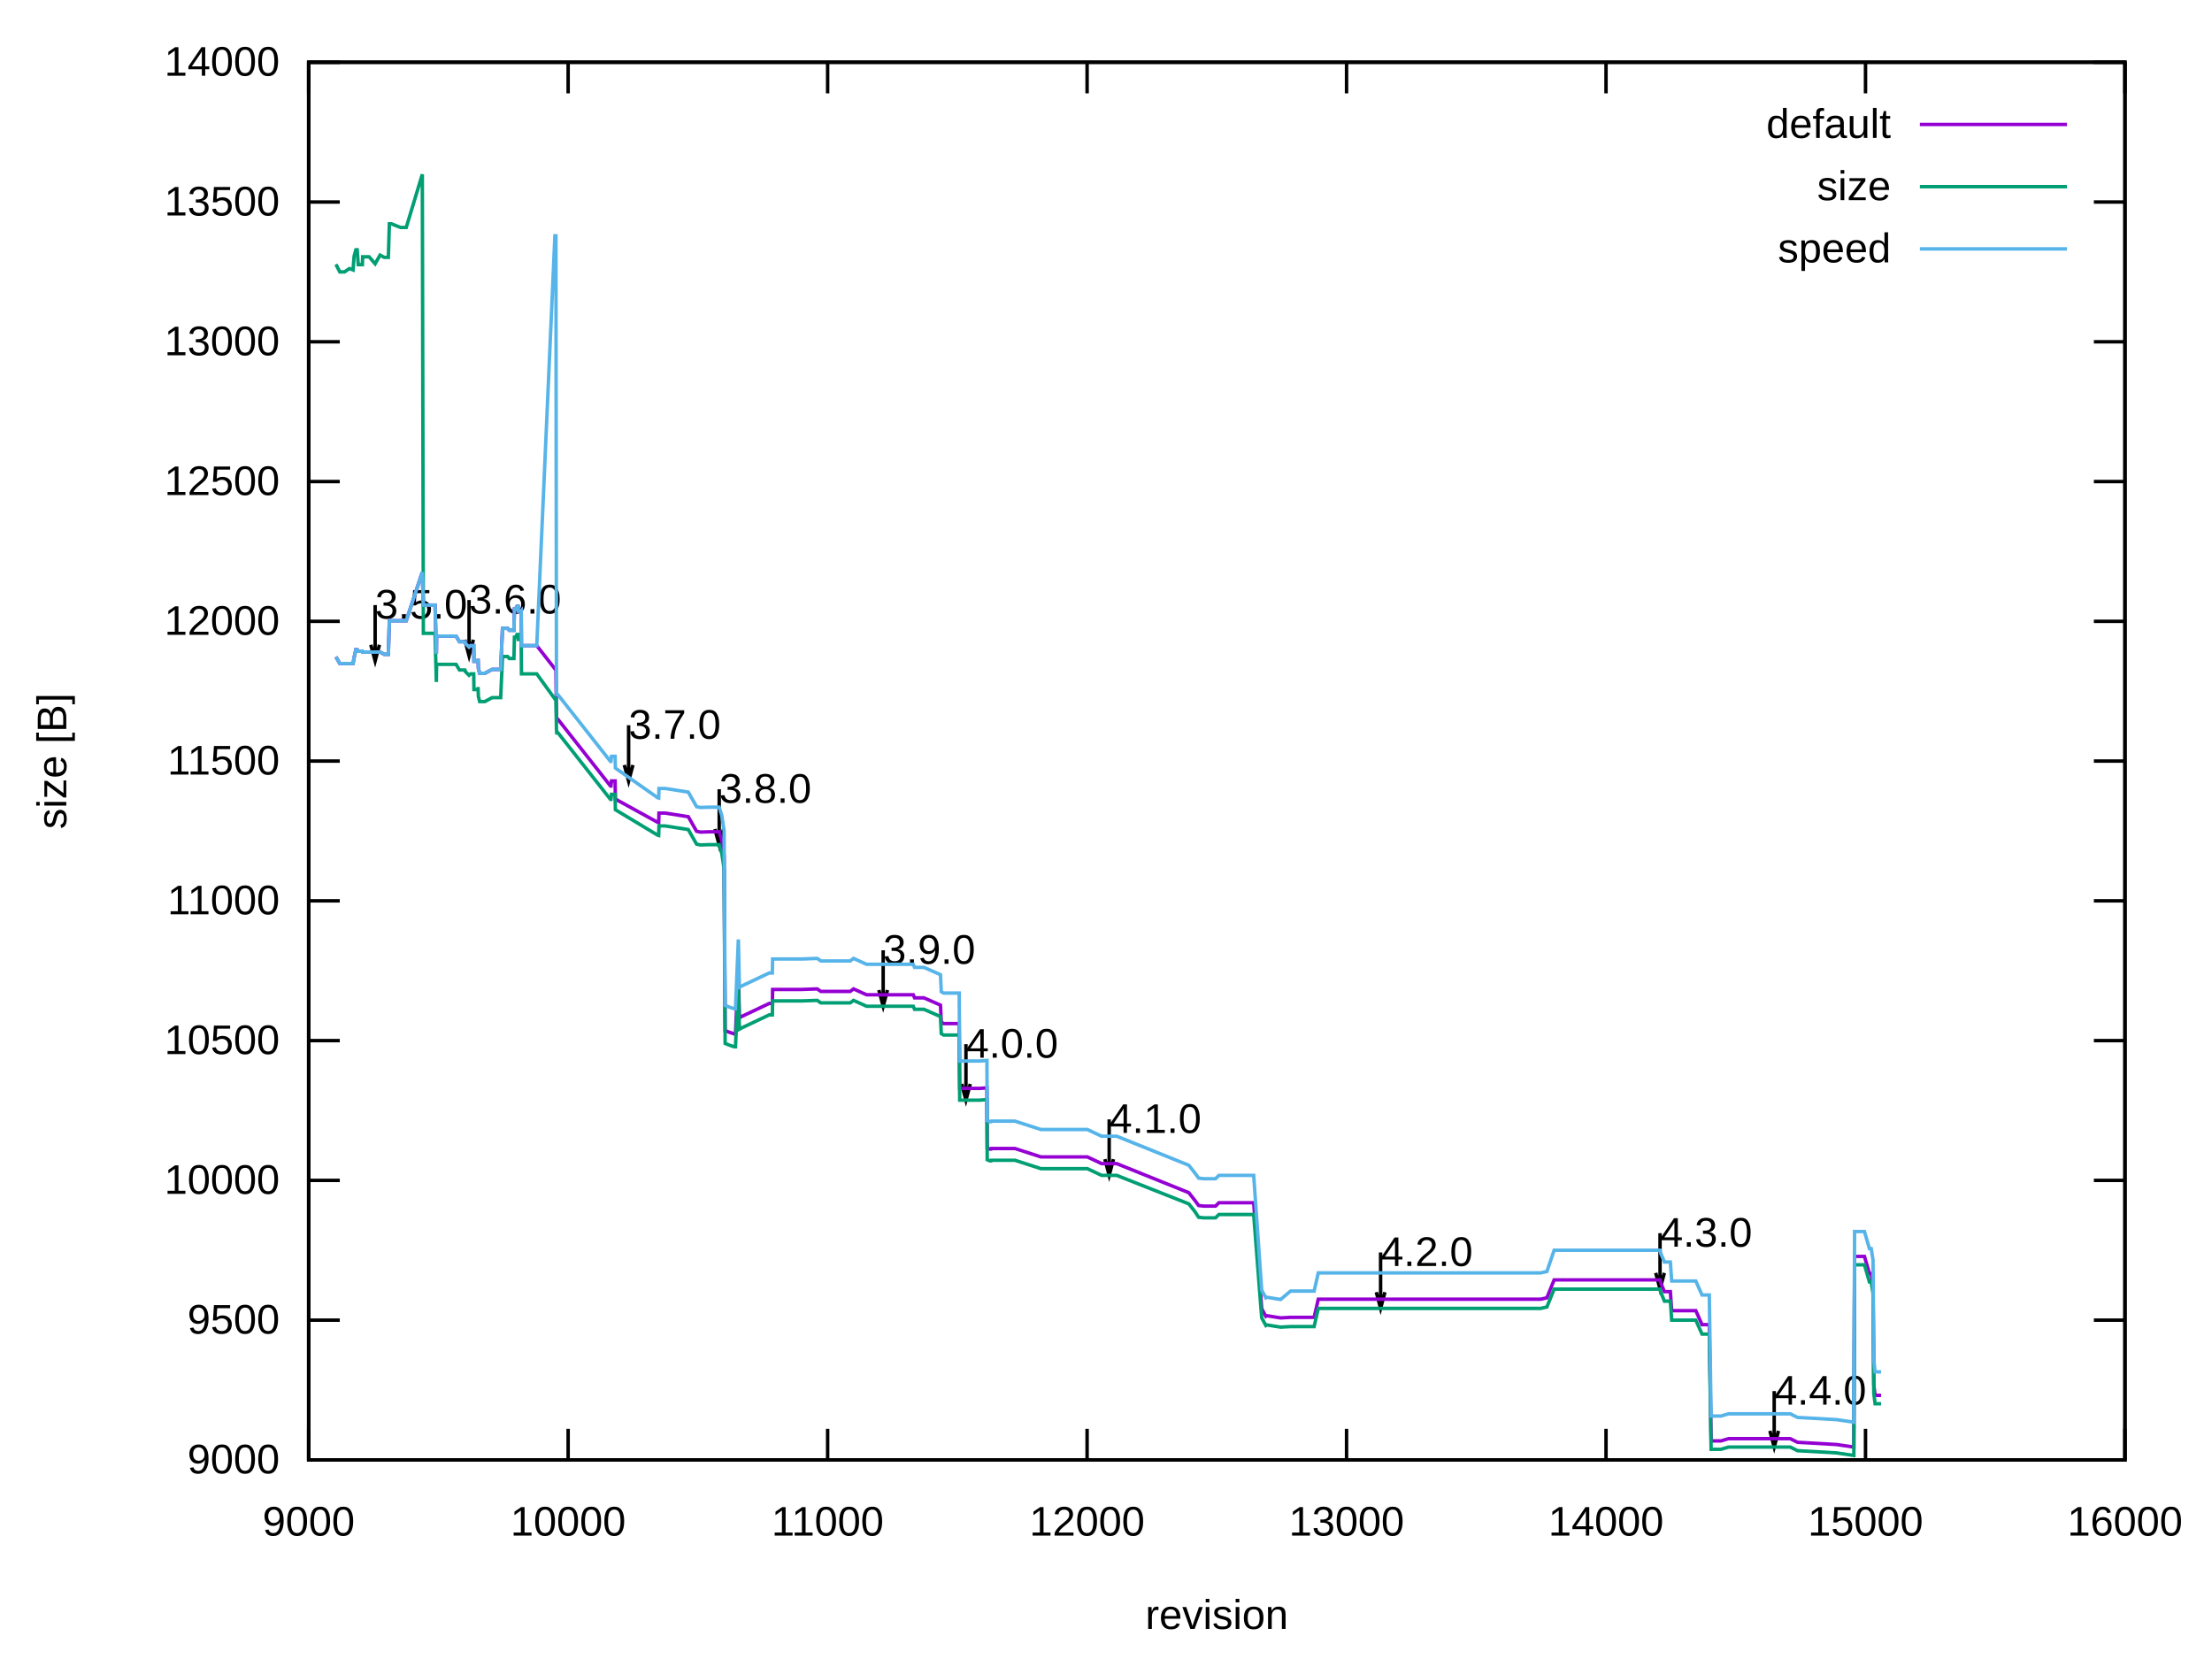
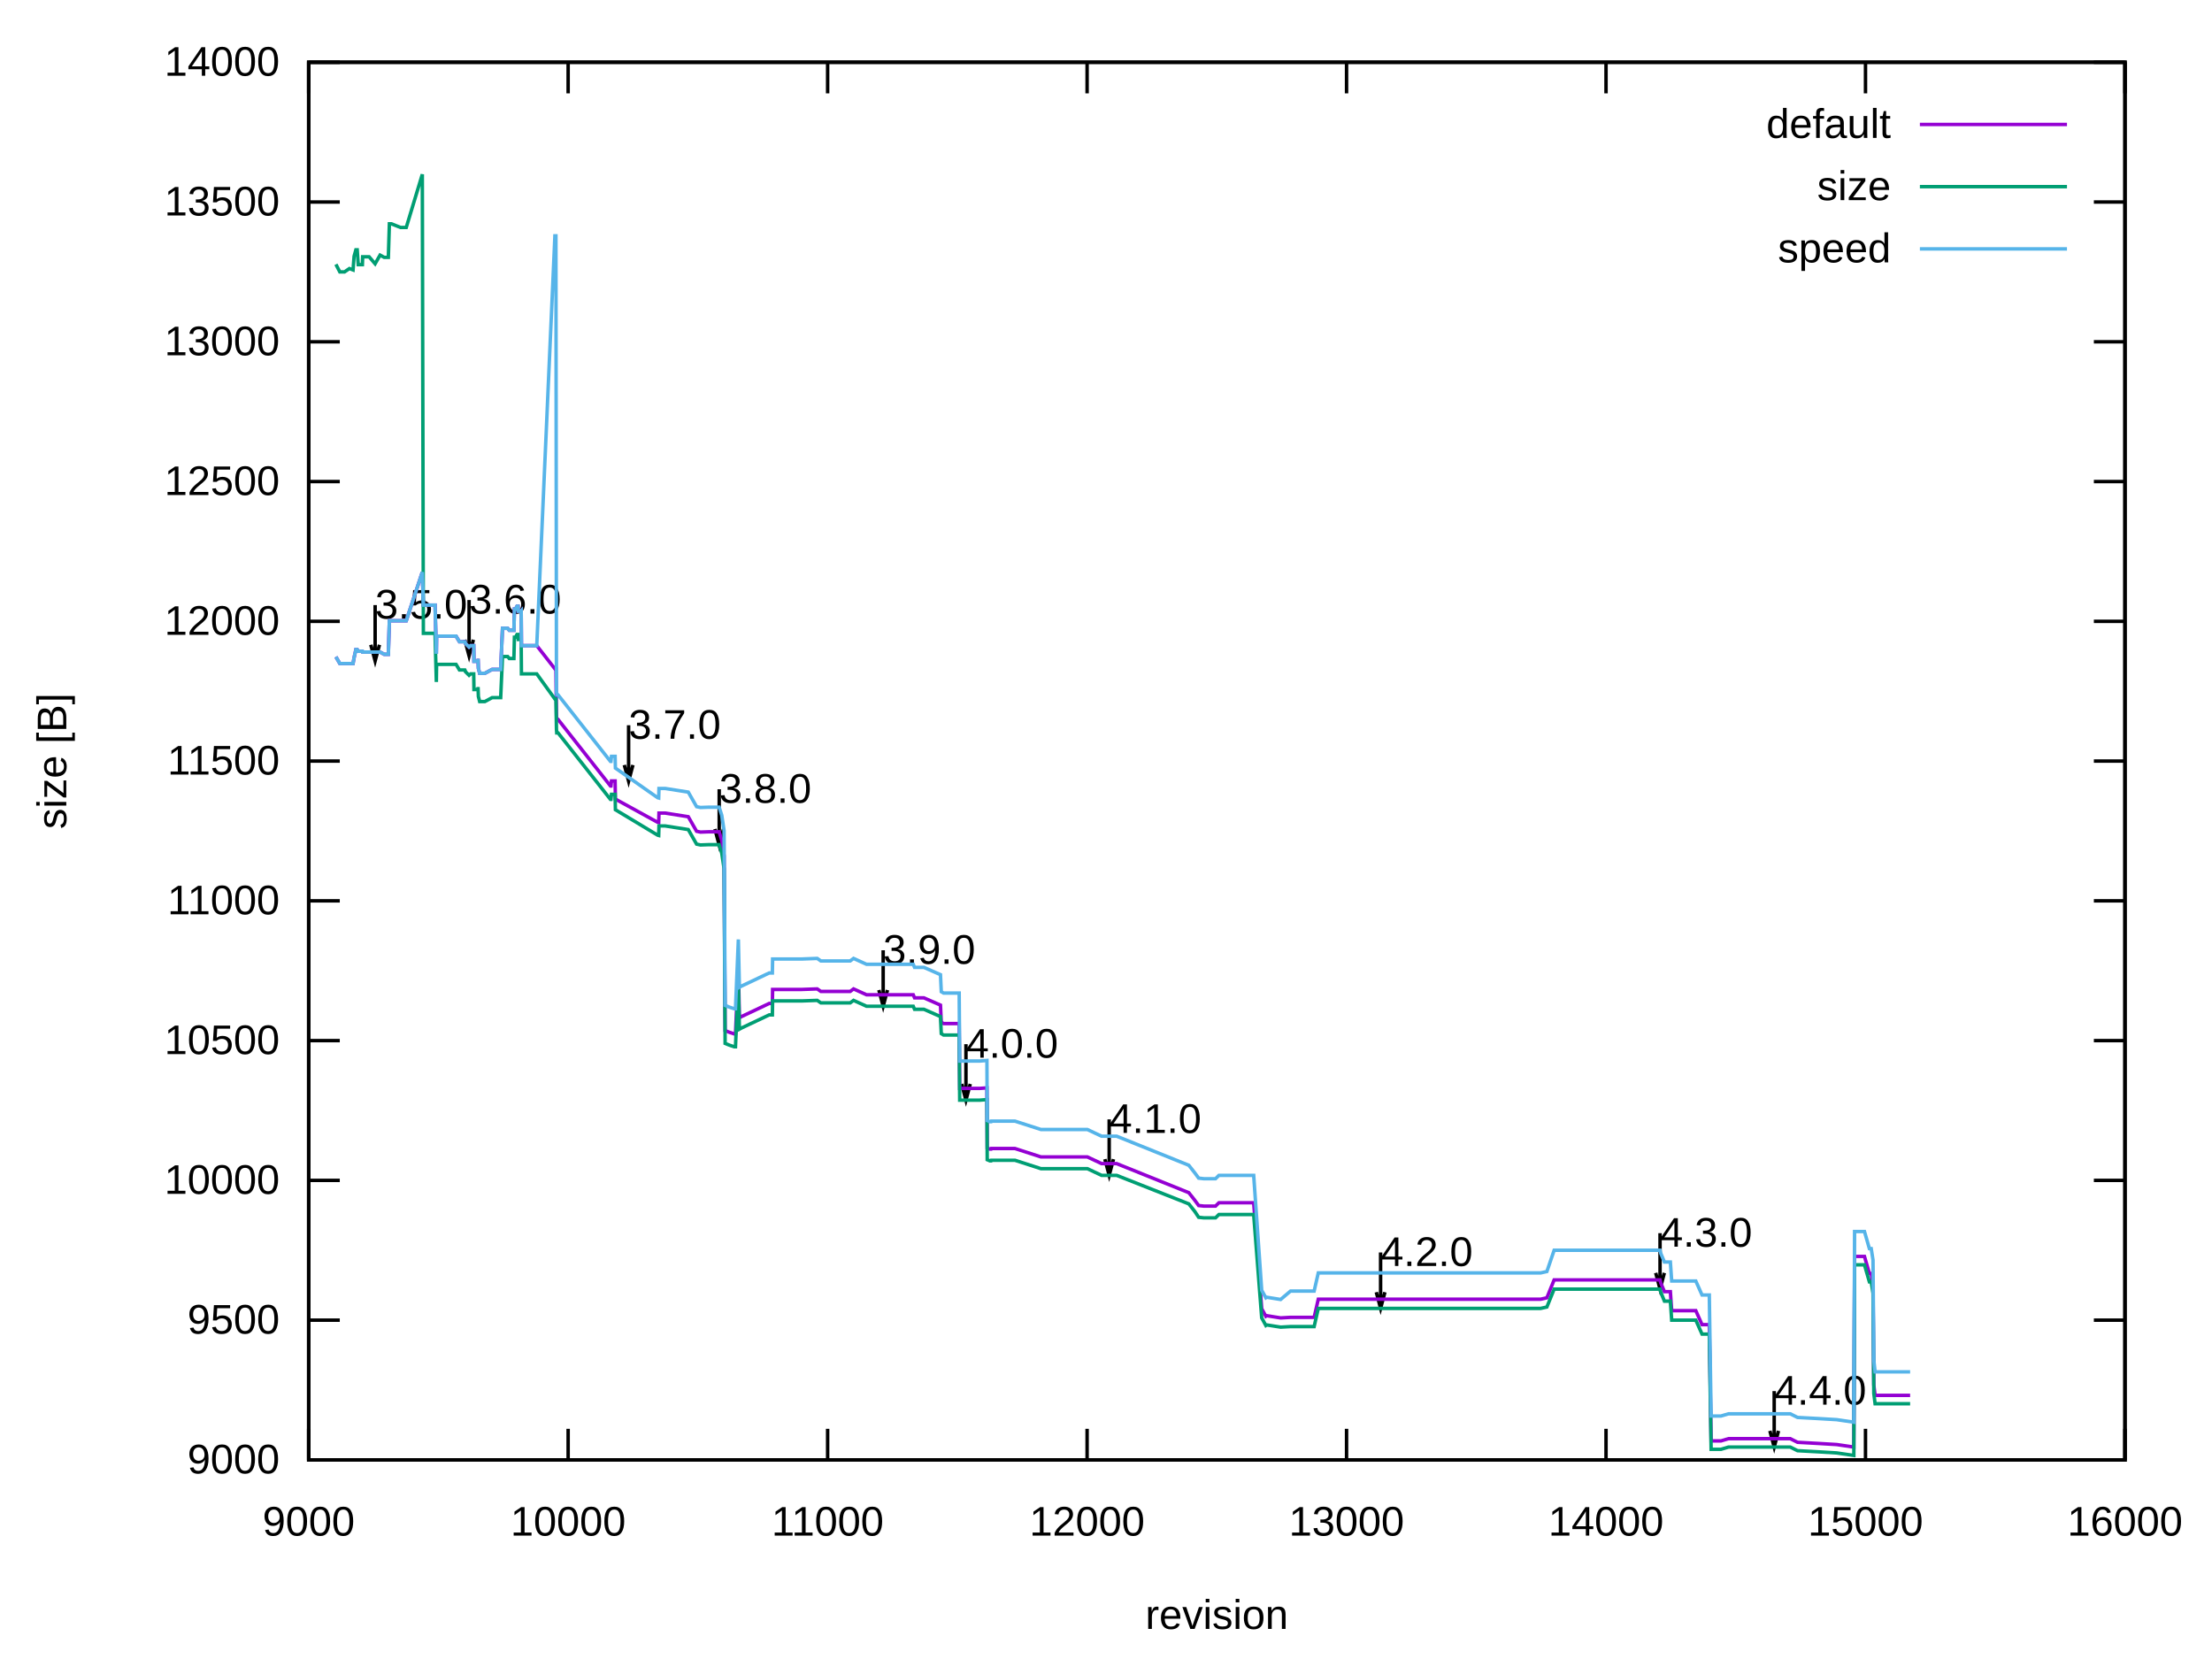
<svg xmlns="http://www.w3.org/2000/svg" xmlns:xlink="http://www.w3.org/1999/xlink" width="640" height="480" viewBox="0 0 640 480">
  <g id="gnuplot_canvas">
    <rect x="0" y="0" width="640" height="480" fill="none" />
    <defs>
      <circle id="gpDot" r="0.5" stroke-width="0.5" stroke="currentColor" />
      <path id="gpPt0" stroke-width="0.222" stroke="currentColor" d="M-1,0 h2 M0,-1 v2" />
      <path id="gpPt1" stroke-width="0.222" stroke="currentColor" d="M-1,-1 L1,1 M1,-1 L-1,1" />
      <path id="gpPt2" stroke-width="0.222" stroke="currentColor" d="M-1,0 L1,0 M0,-1 L0,1 M-1,-1 L1,1 M-1,1 L1,-1" />
      <rect id="gpPt3" stroke-width="0.222" stroke="currentColor" x="-1" y="-1" width="2" height="2" />
      <rect id="gpPt4" stroke-width="0.222" stroke="currentColor" fill="currentColor" x="-1" y="-1" width="2" height="2" />
      <circle id="gpPt5" stroke-width="0.222" stroke="currentColor" cx="0" cy="0" r="1" />
      <use xlink:href="#gpPt5" id="gpPt6" fill="currentColor" stroke="none" />
      <path id="gpPt7" stroke-width="0.222" stroke="currentColor" d="M0,-1.33 L-1.33,0.67 L1.33,0.67 z" />
      <use xlink:href="#gpPt7" id="gpPt8" fill="currentColor" stroke="none" />
      <use xlink:href="#gpPt7" id="gpPt9" stroke="currentColor" transform="rotate(180)" />
      <use xlink:href="#gpPt9" id="gpPt10" fill="currentColor" stroke="none" />
      <use xlink:href="#gpPt3" id="gpPt11" stroke="currentColor" transform="rotate(45)" />
      <use xlink:href="#gpPt11" id="gpPt12" fill="currentColor" stroke="none" />
      <path id="gpPt13" stroke-width="0.222" stroke="currentColor" d="M0,1.330 L1.265,0.411 L0.782,-1.067 L-0.782,-1.076 L-1.265,0.411 z" />
      <use xlink:href="#gpPt13" id="gpPt14" fill="currentColor" stroke="none" />
      <filter id="textbox" filterUnits="objectBoundingBox" x="0" y="0" height="1" width="1">
        <feFlood flood-color="white" flood-opacity="1" result="bgnd" />
        <feComposite in="SourceGraphic" in2="bgnd" operator="atop" />
      </filter>
      <filter id="greybox" filterUnits="objectBoundingBox" x="0" y="0" height="1" width="1">
        <feFlood flood-color="lightgrey" flood-opacity="1" result="grey" />
        <feComposite in="SourceGraphic" in2="grey" operator="atop" />
      </filter>
    </defs>
    <g fill="none" color="white" stroke="currentColor" stroke-width="1.00" stroke-linecap="butt" stroke-linejoin="miter">
</g>
    <g fill="none" color="black" stroke="currentColor" stroke-width="1.00" stroke-linecap="butt" stroke-linejoin="miter">
      <path stroke="black" d="M89.31,422.40 L98.31,422.40 M614.82,422.40 L605.82,422.40  " />
      <g transform="translate(80.92,426.30)" stroke="none" fill="black" font-family="Arial" font-size="12.00" text-anchor="end">
        <text>
          <tspan font-family="Arial"> 9000</tspan>
        </text>
      </g>
    </g>
    <g fill="none" color="black" stroke="currentColor" stroke-width="1.00" stroke-linecap="butt" stroke-linejoin="miter">
      <path stroke="black" d="M89.31,381.96 L98.31,381.96 M614.82,381.96 L605.82,381.96  " />
      <g transform="translate(80.92,385.86)" stroke="none" fill="black" font-family="Arial" font-size="12.00" text-anchor="end">
        <text>
          <tspan font-family="Arial"> 9500</tspan>
        </text>
      </g>
    </g>
    <g fill="none" color="black" stroke="currentColor" stroke-width="1.00" stroke-linecap="butt" stroke-linejoin="miter">
      <path stroke="black" d="M89.31,341.52 L98.31,341.52 M614.82,341.52 L605.82,341.52  " />
      <g transform="translate(80.92,345.42)" stroke="none" fill="black" font-family="Arial" font-size="12.00" text-anchor="end">
        <text>
          <tspan font-family="Arial"> 10000</tspan>
        </text>
      </g>
    </g>
    <g fill="none" color="black" stroke="currentColor" stroke-width="1.00" stroke-linecap="butt" stroke-linejoin="miter">
      <path stroke="black" d="M89.31,301.08 L98.31,301.08 M614.82,301.08 L605.82,301.08  " />
      <g transform="translate(80.92,304.98)" stroke="none" fill="black" font-family="Arial" font-size="12.00" text-anchor="end">
        <text>
          <tspan font-family="Arial"> 10500</tspan>
        </text>
      </g>
    </g>
    <g fill="none" color="black" stroke="currentColor" stroke-width="1.00" stroke-linecap="butt" stroke-linejoin="miter">
      <path stroke="black" d="M89.31,260.64 L98.31,260.64 M614.82,260.64 L605.82,260.64  " />
      <g transform="translate(80.92,264.54)" stroke="none" fill="black" font-family="Arial" font-size="12.00" text-anchor="end">
        <text>
          <tspan font-family="Arial"> 11000</tspan>
        </text>
      </g>
    </g>
    <g fill="none" color="black" stroke="currentColor" stroke-width="1.00" stroke-linecap="butt" stroke-linejoin="miter">
      <path stroke="black" d="M89.31,220.20 L98.31,220.20 M614.82,220.20 L605.82,220.20  " />
      <g transform="translate(80.92,224.10)" stroke="none" fill="black" font-family="Arial" font-size="12.00" text-anchor="end">
        <text>
          <tspan font-family="Arial"> 11500</tspan>
        </text>
      </g>
    </g>
    <g fill="none" color="black" stroke="currentColor" stroke-width="1.00" stroke-linecap="butt" stroke-linejoin="miter">
      <path stroke="black" d="M89.31,179.77 L98.31,179.77 M614.82,179.77 L605.82,179.77  " />
      <g transform="translate(80.92,183.67)" stroke="none" fill="black" font-family="Arial" font-size="12.00" text-anchor="end">
        <text>
          <tspan font-family="Arial"> 12000</tspan>
        </text>
      </g>
    </g>
    <g fill="none" color="black" stroke="currentColor" stroke-width="1.00" stroke-linecap="butt" stroke-linejoin="miter">
      <path stroke="black" d="M89.31,139.33 L98.31,139.33 M614.82,139.33 L605.82,139.33  " />
      <g transform="translate(80.92,143.23)" stroke="none" fill="black" font-family="Arial" font-size="12.00" text-anchor="end">
        <text>
          <tspan font-family="Arial"> 12500</tspan>
        </text>
      </g>
    </g>
    <g fill="none" color="black" stroke="currentColor" stroke-width="1.00" stroke-linecap="butt" stroke-linejoin="miter">
      <path stroke="black" d="M89.31,98.89 L98.31,98.89 M614.82,98.89 L605.82,98.89  " />
      <g transform="translate(80.92,102.79)" stroke="none" fill="black" font-family="Arial" font-size="12.00" text-anchor="end">
        <text>
          <tspan font-family="Arial"> 13000</tspan>
        </text>
      </g>
    </g>
    <g fill="none" color="black" stroke="currentColor" stroke-width="1.00" stroke-linecap="butt" stroke-linejoin="miter">
      <path stroke="black" d="M89.31,58.45 L98.31,58.45 M614.82,58.45 L605.82,58.45  " />
      <g transform="translate(80.92,62.35)" stroke="none" fill="black" font-family="Arial" font-size="12.00" text-anchor="end">
        <text>
          <tspan font-family="Arial"> 13500</tspan>
        </text>
      </g>
    </g>
    <g fill="none" color="black" stroke="currentColor" stroke-width="1.00" stroke-linecap="butt" stroke-linejoin="miter">
      <path stroke="black" d="M89.31,18.01 L98.31,18.01 M614.82,18.01 L605.82,18.01  " />
      <g transform="translate(80.92,21.91)" stroke="none" fill="black" font-family="Arial" font-size="12.00" text-anchor="end">
        <text>
          <tspan font-family="Arial"> 14000</tspan>
        </text>
      </g>
    </g>
    <g fill="none" color="black" stroke="currentColor" stroke-width="1.00" stroke-linecap="butt" stroke-linejoin="miter">
      <path stroke="black" d="M89.31,422.40 L89.31,413.40 M89.31,18.01 L89.31,27.01  " />
      <g transform="translate(89.31,444.30)" stroke="none" fill="black" font-family="Arial" font-size="12.00" text-anchor="middle">
        <text>
          <tspan font-family="Arial"> 9000</tspan>
        </text>
      </g>
    </g>
    <g fill="none" color="black" stroke="currentColor" stroke-width="1.00" stroke-linecap="butt" stroke-linejoin="miter">
      <path stroke="black" d="M164.38,422.40 L164.38,413.40 M164.38,18.01 L164.38,27.01  " />
      <g transform="translate(164.38,444.30)" stroke="none" fill="black" font-family="Arial" font-size="12.00" text-anchor="middle">
        <text>
          <tspan font-family="Arial"> 10000</tspan>
        </text>
      </g>
    </g>
    <g fill="none" color="black" stroke="currentColor" stroke-width="1.00" stroke-linecap="butt" stroke-linejoin="miter">
      <path stroke="black" d="M239.46,422.40 L239.46,413.40 M239.46,18.01 L239.46,27.01  " />
      <g transform="translate(239.46,444.30)" stroke="none" fill="black" font-family="Arial" font-size="12.00" text-anchor="middle">
        <text>
          <tspan font-family="Arial"> 11000</tspan>
        </text>
      </g>
    </g>
    <g fill="none" color="black" stroke="currentColor" stroke-width="1.00" stroke-linecap="butt" stroke-linejoin="miter">
      <path stroke="black" d="M314.53,422.40 L314.53,413.40 M314.53,18.01 L314.53,27.01  " />
      <g transform="translate(314.53,444.30)" stroke="none" fill="black" font-family="Arial" font-size="12.00" text-anchor="middle">
        <text>
          <tspan font-family="Arial"> 12000</tspan>
        </text>
      </g>
    </g>
    <g fill="none" color="black" stroke="currentColor" stroke-width="1.00" stroke-linecap="butt" stroke-linejoin="miter">
      <path stroke="black" d="M389.60,422.40 L389.60,413.40 M389.60,18.01 L389.60,27.01  " />
      <g transform="translate(389.60,444.30)" stroke="none" fill="black" font-family="Arial" font-size="12.00" text-anchor="middle">
        <text>
          <tspan font-family="Arial"> 13000</tspan>
        </text>
      </g>
    </g>
    <g fill="none" color="black" stroke="currentColor" stroke-width="1.00" stroke-linecap="butt" stroke-linejoin="miter">
      <path stroke="black" d="M464.67,422.40 L464.67,413.40 M464.67,18.01 L464.67,27.01  " />
      <g transform="translate(464.67,444.30)" stroke="none" fill="black" font-family="Arial" font-size="12.00" text-anchor="middle">
        <text>
          <tspan font-family="Arial"> 14000</tspan>
        </text>
      </g>
    </g>
    <g fill="none" color="black" stroke="currentColor" stroke-width="1.00" stroke-linecap="butt" stroke-linejoin="miter">
      <path stroke="black" d="M539.75,422.40 L539.75,413.40 M539.75,18.01 L539.75,27.01  " />
      <g transform="translate(539.75,444.30)" stroke="none" fill="black" font-family="Arial" font-size="12.00" text-anchor="middle">
        <text>
          <tspan font-family="Arial"> 15000</tspan>
        </text>
      </g>
    </g>
    <g fill="none" color="black" stroke="currentColor" stroke-width="1.00" stroke-linecap="butt" stroke-linejoin="miter">
      <path stroke="black" d="M614.82,422.40 L614.82,413.40 M614.82,18.01 L614.82,27.01  " />
      <g transform="translate(614.82,444.30)" stroke="none" fill="black" font-family="Arial" font-size="12.00" text-anchor="middle">
        <text>
          <tspan font-family="Arial"> 16000</tspan>
        </text>
      </g>
    </g>
    <g fill="none" color="black" stroke="currentColor" stroke-width="1.00" stroke-linecap="butt" stroke-linejoin="miter">
</g>
    <g fill="none" color="black" stroke="currentColor" stroke-width="1.00" stroke-linecap="butt" stroke-linejoin="miter">
      <path stroke="black" d="M89.31,18.01 L89.31,422.40 L614.82,422.40 L614.82,18.01 L89.31,18.01 Z  " />
      <g transform="translate(108.53,178.98)" stroke="none" fill="black" font-family="Arial" font-size="12.00" text-anchor="start">
        <text>
          <tspan font-family="Arial">3.5.0</tspan>
        </text>
      </g>
      <g transform="translate(135.71,177.52)" stroke="none" fill="black" font-family="Arial" font-size="12.00" text-anchor="start">
        <text>
          <tspan font-family="Arial">3.6.0</tspan>
        </text>
      </g>
      <g transform="translate(181.87,213.75)" stroke="none" fill="black" font-family="Arial" font-size="12.00" text-anchor="start">
        <text>
          <tspan font-family="Arial">3.7.0</tspan>
        </text>
      </g>
      <g transform="translate(208.08,232.27)" stroke="none" fill="black" font-family="Arial" font-size="12.00" text-anchor="start">
        <text>
          <tspan font-family="Arial">3.8.0</tspan>
        </text>
      </g>
      <g transform="translate(255.52,278.86)" stroke="none" fill="black" font-family="Arial" font-size="12.00" text-anchor="start">
        <text>
          <tspan font-family="Arial">3.9.0</tspan>
        </text>
      </g>
      <g transform="translate(279.47,306.03)" stroke="none" fill="black" font-family="Arial" font-size="12.00" text-anchor="start">
        <text>
          <tspan font-family="Arial">4.0.0</tspan>
        </text>
      </g>
      <g transform="translate(320.91,327.79)" stroke="none" fill="black" font-family="Arial" font-size="12.00" text-anchor="start">
        <text>
          <tspan font-family="Arial">4.1.0</tspan>
        </text>
      </g>
      <g transform="translate(399.44,366.29)" stroke="none" fill="black" font-family="Arial" font-size="12.00" text-anchor="start">
        <text>
          <tspan font-family="Arial">4.2.0</tspan>
        </text>
      </g>
      <g transform="translate(480.29,360.71)" stroke="none" fill="black" font-family="Arial" font-size="12.00" text-anchor="start">
        <text>
          <tspan font-family="Arial">4.3.0</tspan>
        </text>
      </g>
      <g transform="translate(513.32,406.40)" stroke="none" fill="black" font-family="Arial" font-size="12.00" text-anchor="start">
        <text>
          <tspan font-family="Arial">4.4.0</tspan>
        </text>
      </g>
    </g>
    <g fill="none" color="black" stroke="currentColor" stroke-width="1.00" stroke-linecap="butt" stroke-linejoin="miter">
      <path stroke="black" d="M107.29,186.56 L108.54,191.24 L109.79,186.56 M108.54,175.07 L108.54,191.24  " />
    </g>
    <g fill="none" color="black" stroke="currentColor" stroke-width="1.00" stroke-linecap="butt" stroke-linejoin="miter">
      <path stroke="black" d="M134.47,185.10 L135.72,189.78 L136.97,185.10 M135.72,173.61 L135.72,189.78  " />
    </g>
    <g fill="none" color="black" stroke="currentColor" stroke-width="1.00" stroke-linecap="butt" stroke-linejoin="miter">
      <path stroke="black" d="M180.63,221.34 L181.88,226.02 L183.13,221.34 M181.88,209.84 L181.88,226.02  " />
    </g>
    <g fill="none" color="black" stroke="currentColor" stroke-width="1.00" stroke-linecap="butt" stroke-linejoin="miter">
      <path stroke="black" d="M206.84,239.86 L208.09,244.54 L209.34,239.86 M208.09,228.36 L208.09,244.54  " />
    </g>
    <g fill="none" color="black" stroke="currentColor" stroke-width="1.00" stroke-linecap="butt" stroke-linejoin="miter">
      <path stroke="black" d="M254.28,286.45 L255.53,291.13 L256.78,286.45 M255.53,274.95 L255.53,291.13  " />
    </g>
    <g fill="none" color="black" stroke="currentColor" stroke-width="1.00" stroke-linecap="butt" stroke-linejoin="miter">
      <path stroke="black" d="M278.23,313.62 L279.48,318.30 L280.73,313.62 M279.48,302.12 L279.48,318.30  " />
    </g>
    <g fill="none" color="black" stroke="currentColor" stroke-width="1.00" stroke-linecap="butt" stroke-linejoin="miter">
      <path stroke="black" d="M319.67,335.38 L320.92,340.06 L322.17,335.38 M320.92,323.88 L320.92,340.06  " />
    </g>
    <g fill="none" color="black" stroke="currentColor" stroke-width="1.00" stroke-linecap="butt" stroke-linejoin="miter">
      <path stroke="black" d="M398.20,373.87 L399.45,378.55 L400.70,373.87 M399.45,362.38 L399.45,378.55  " />
    </g>
    <g fill="none" color="black" stroke="currentColor" stroke-width="1.00" stroke-linecap="butt" stroke-linejoin="miter">
      <path stroke="black" d="M479.05,368.29 L480.30,372.97 L481.55,368.29 M480.30,356.80 L480.30,372.97  " />
    </g>
    <g fill="none" color="black" stroke="currentColor" stroke-width="1.00" stroke-linecap="butt" stroke-linejoin="miter">
      <path stroke="black" d="M512.08,413.99 L513.33,418.67 L514.58,413.99 M513.33,402.49 L513.33,418.67  " />
    </g>
    <g fill="none" color="black" stroke="currentColor" stroke-width="1.00" stroke-linecap="butt" stroke-linejoin="miter">
</g>
    <g id="gnuplot_plot_1">
      <g fill="none" color="black" stroke="currentColor" stroke-width="1.00" stroke-linecap="butt" stroke-linejoin="miter">
        <g transform="translate(547.09,39.91)" stroke="none" fill="black" font-family="Arial" font-size="12.00" text-anchor="end">
          <text>
            <tspan font-family="Arial">default</tspan>
          </text>
        </g>
      </g>
      <g fill="none" color="black" stroke="currentColor" stroke-width="1.00" stroke-linecap="butt" stroke-linejoin="miter">
-         <path stroke="rgb(148,   0, 211)" d="M555.48,36.01 L598.04,36.01 M97.19,190.04 L98.32,191.98 L98.62,191.98 L98.84,191.98 L99.67,191.98 L101.10,191.98   L102.15,191.98 L102.45,190.28 L102.97,187.93 L103.35,187.93 L103.65,188.42 L103.80,188.42 L104.85,188.42 L104.93,188.66   L105.68,188.66 L106.80,188.66 L108.53,188.66 L109.96,188.66 L111.16,189.31 L112.36,189.31 L112.66,179.60 L113.26,179.60   L115.89,179.60 L117.54,179.60 L122.19,165.53 L122.49,175.08 L122.72,175.08 L123.24,175.08 L123.92,175.08 L125.19,175.08   L125.87,175.08 L126.25,189.15 L126.32,184.05 L126.70,184.05 L128.42,184.05 L129.85,184.05 L130.60,184.05 L131.95,184.05   L132.93,185.67 L133.53,185.67 L134.05,185.67 L134.43,185.67 L134.50,185.67 L134.58,185.83 L134.65,186.16 L135.71,187.21   L136.16,186.80 L136.76,186.80 L136.98,186.80 L137.06,186.80 L137.13,191.33 L137.21,191.33 L137.36,191.33 L137.73,191.33   L137.81,191.33 L138.03,191.33 L138.18,191.09 L138.33,191.09 L138.41,193.35 L138.78,194.81 L139.01,194.81 L139.16,194.81   L139.23,194.81 L139.31,194.81 L140.28,194.81 L142.39,193.68 L144.11,193.68 L144.86,193.68 L145.39,181.79 L145.69,181.79   L146.44,181.79 L146.67,181.79 L146.74,181.79 L146.82,181.79 L146.89,181.79 L147.34,182.35 L148.17,182.35 L148.62,182.35   L148.69,182.35 L148.84,176.21 L149.14,176.21 L149.59,175.40 L149.89,175.40 L149.97,176.85 L150.49,176.85 L150.72,176.85   L150.79,176.77 L150.87,186.80 L151.62,186.80 L151.77,186.80 L152.07,186.80 L155.30,186.80 L160.55,193.52 L160.85,193.52   L161.00,207.10 L161.08,208.15 L161.46,208.15 L176.62,227.40 L176.77,227.40 L176.92,225.95 L177.45,225.95 L177.97,225.95   L178.05,231.20 L190.28,237.92 L190.58,238.00 L190.66,235.25 L191.86,235.25 L191.93,235.25 L192.46,235.25 L199.14,236.30   L201.54,240.51 L202.67,240.75 L204.92,240.67 L206.27,240.67 L208.08,240.67 L208.83,243.17 L209.50,247.62 L209.80,298.17   L211.00,298.66 L212.43,299.14 L212.80,299.14 L213.63,279.97 L213.93,294.45 L214.53,294.13 L222.56,290.33 L223.09,290.33   L223.39,290.33 L223.47,290.33 L223.54,286.28 L223.69,286.28 L224.44,286.28 L231.95,286.28 L236.45,286.12 L237.50,286.85   L245.99,286.85 L246.96,286.12 L250.72,287.82 L255.52,287.82 L258.97,287.82 L264.23,287.82 L264.61,288.71 L267.31,288.71   L272.11,290.81 L272.34,295.75 L273.01,296.15 L277.52,296.15 L277.67,314.91 L279.47,314.91 L283.45,314.91 L285.55,314.75   L285.63,332.14 L286.38,332.46 L286.75,332.46 L286.83,332.30 L287.28,332.30 L287.35,332.30 L293.66,332.30 L301.17,334.73   L314.60,334.73 L318.73,336.67 L320.91,336.67 L321.89,336.67 L322.04,336.67 L322.19,336.67 L322.49,336.67 L322.71,336.67   L323.09,336.67 L343.96,345.08 L345.68,347.26 L346.81,348.80 L348.31,348.96 L349.36,348.96 L351.16,348.96 L351.69,348.96   L352.67,347.99 L362.73,347.99 L365.05,378.65 L366.25,380.83 L366.48,380.67 L370.53,381.31 L373.39,381.15 L374.21,381.15   L376.61,381.15 L379.24,381.15 L380.22,381.15 L381.42,375.90 L382.09,375.90 L387.27,375.90 L399.44,375.90 L404.62,375.90   L412.12,375.90 L426.76,375.90 L441.33,375.90 L442.08,375.90 L442.83,375.90 L445.76,375.90 L447.56,375.49 L449.66,370.31   L457.17,370.31 L464.67,370.31 L478.49,370.31 L480.29,370.31 L480.51,371.20 L481.57,373.71 L482.32,373.71 L482.54,373.71   L483.14,373.71 L483.29,373.71 L483.67,379.21 L487.20,379.21 L490.65,379.21 L492.45,383.26 L494.55,383.26 L495.08,416.90   L497.93,416.90 L500.11,416.25 L502.96,416.25 L504.31,416.25 L513.32,416.25 L513.47,416.25 L517.98,416.25 L520.08,417.30   L526.01,417.63 L531.41,417.95 L536.37,418.68 L536.59,363.52 L539.45,363.52 L540.87,368.45 L541.40,368.45 L541.92,371.77   L542.15,400.72 L542.52,403.72 L544.25,403.72  " />
+         <path stroke="rgb(148,   0, 211)" d="M555.48,36.01 L598.04,36.01 M97.19,190.04 L98.32,191.98 L98.62,191.98 L98.84,191.98 L99.67,191.98 L101.10,191.98   L102.15,191.98 L102.45,190.28 L102.97,187.93 L103.35,187.93 L103.65,188.42 L103.80,188.42 L104.85,188.42 L104.93,188.66   L105.68,188.66 L106.80,188.66 L108.53,188.66 L109.96,188.66 L111.16,189.31 L112.36,189.31 L112.66,179.60 L113.26,179.60   L115.89,179.60 L117.54,179.60 L122.19,165.53 L122.49,175.08 L122.72,175.08 L123.24,175.08 L123.92,175.08 L125.19,175.08   L125.87,175.08 L126.25,189.15 L126.32,184.05 L126.70,184.05 L128.42,184.05 L129.85,184.05 L130.60,184.05 L131.95,184.05   L132.93,185.67 L133.53,185.67 L134.05,185.67 L134.43,185.67 L134.50,185.67 L134.58,185.83 L134.65,186.16 L135.71,187.21   L136.16,186.80 L136.76,186.80 L136.98,186.80 L137.06,186.80 L137.13,191.33 L137.21,191.33 L137.36,191.33 L137.73,191.33   L137.81,191.33 L138.03,191.33 L138.18,191.09 L138.33,191.09 L138.41,193.35 L138.78,194.81 L139.01,194.81 L139.16,194.81   L139.23,194.81 L139.31,194.81 L140.28,194.81 L142.39,193.68 L144.11,193.68 L144.86,193.68 L145.39,181.79 L145.69,181.79   L146.44,181.79 L146.67,181.79 L146.74,181.79 L146.82,181.79 L146.89,181.79 L147.34,182.35 L148.17,182.35 L148.62,182.35   L148.69,182.35 L148.84,176.21 L149.14,176.21 L149.59,175.40 L149.89,175.40 L149.97,176.85 L150.49,176.85 L150.72,176.85   L150.79,176.77 L150.87,186.80 L151.62,186.80 L151.77,186.80 L152.07,186.80 L155.30,186.80 L160.55,193.52 L160.85,193.52   L161.00,207.10 L161.08,208.15 L161.46,208.15 L176.62,227.40 L176.77,227.40 L176.92,225.95 L177.45,225.95 L177.97,225.95   L178.05,231.20 L190.28,237.92 L190.58,238.00 L190.66,235.25 L191.86,235.25 L191.93,235.25 L192.46,235.25 L199.14,236.30   L201.54,240.51 L202.67,240.75 L204.92,240.67 L206.27,240.67 L208.08,240.67 L208.83,243.17 L209.50,247.62 L209.80,298.17   L211.00,298.66 L212.43,299.14 L212.80,299.14 L213.63,279.97 L213.93,294.45 L214.53,294.13 L222.56,290.33 L223.09,290.33   L223.39,290.33 L223.47,290.33 L223.54,286.28 L223.69,286.28 L224.44,286.28 L231.95,286.28 L236.45,286.12 L237.50,286.85   L245.99,286.85 L246.96,286.12 L250.72,287.82 L255.52,287.82 L258.97,287.82 L264.23,287.82 L264.61,288.71 L267.31,288.71   L272.11,290.81 L272.34,295.75 L273.01,296.15 L277.52,296.15 L277.67,314.91 L279.47,314.91 L283.45,314.91 L285.55,314.75   L285.63,332.14 L286.38,332.46 L286.75,332.46 L286.83,332.30 L287.28,332.30 L287.35,332.30 L293.66,332.30 L301.17,334.73   L314.60,334.73 L318.73,336.67 L320.91,336.67 L321.89,336.67 L322.04,336.67 L322.19,336.67 L322.49,336.67 L322.71,336.67   L323.09,336.67 L343.96,345.08 L345.68,347.26 L346.81,348.80 L348.31,348.96 L349.36,348.96 L351.16,348.96 L351.69,348.96   L352.67,347.99 L362.73,347.99 L365.05,378.65 L366.25,380.83 L366.48,380.67 L370.53,381.31 L373.39,381.15 L374.21,381.15   L376.61,381.15 L379.24,381.15 L380.22,381.15 L381.42,375.90 L382.09,375.90 L387.27,375.90 L399.44,375.90 L404.62,375.90   L412.12,375.90 L426.76,375.90 L441.33,375.90 L442.08,375.90 L442.83,375.90 L445.76,375.90 L447.56,375.49 L449.66,370.31   L457.17,370.31 L464.67,370.31 L478.49,370.31 L480.29,370.31 L480.51,371.20 L481.57,373.71 L482.32,373.71 L482.54,373.71   L483.14,373.71 L483.29,373.71 L483.67,379.21 L487.20,379.21 L490.65,379.21 L492.45,383.26 L494.55,383.26 L495.08,416.90   L497.93,416.90 L500.11,416.25 L502.96,416.25 L504.31,416.25 L513.32,416.25 L513.47,416.25 L517.98,416.25 L520.08,417.30   L526.01,417.63 L531.41,417.95 L536.37,418.68 L536.59,363.52 L539.45,363.52 L540.87,368.45 L541.40,368.45 L541.92,371.77   L542.15,400.72 L542.52,403.72 L544.25,403.72 L546.73,403.72 L547.55,403.72 L548.53,403.72 L548.61,403.72 L548.68,403.72   L552.66,403.72  " />
      </g>
    </g>
    <g id="gnuplot_plot_2">
      <g fill="none" color="black" stroke="currentColor" stroke-width="1.00" stroke-linecap="butt" stroke-linejoin="miter">
        <g transform="translate(547.09,57.91)" stroke="none" fill="black" font-family="Arial" font-size="12.00" text-anchor="end">
          <text>
            <tspan font-family="Arial">size</tspan>
          </text>
        </g>
      </g>
      <g fill="none" color="black" stroke="currentColor" stroke-width="1.00" stroke-linecap="butt" stroke-linejoin="miter">
-         <path stroke="rgb(  0, 158, 115)" d="M555.48,54.01 L598.04,54.01 M97.19,76.48 L98.32,78.67 L98.62,78.67 L98.84,78.67 L99.67,78.67 L101.10,77.70   L102.15,78.10 L102.45,74.14 L102.97,72.28 L103.35,72.28 L103.65,76.57 L103.80,76.57 L104.85,76.57 L104.93,74.30   L105.68,74.30 L106.80,74.30 L108.53,76.32 L109.96,73.82 L111.16,74.46 L112.36,74.46 L112.66,64.76 L113.26,64.76   L115.89,65.81 L117.54,65.81 L122.19,50.44 L122.49,183.24 L122.72,183.24 L123.24,183.24 L123.92,183.24 L125.19,183.24   L125.87,183.24 L126.25,197.32 L126.32,192.22 L126.70,192.22 L128.42,192.22 L129.85,192.22 L130.60,192.22 L131.95,192.22   L132.93,193.84 L133.53,193.84 L134.05,193.84 L134.43,193.84 L134.50,193.84 L134.58,194.00 L134.65,194.32 L135.71,195.38   L136.16,194.97 L136.76,194.97 L136.98,194.97 L137.06,194.97 L137.13,199.50 L137.21,199.50 L137.36,199.50 L137.73,199.50   L137.81,199.50 L138.03,199.50 L138.18,199.26 L138.33,199.26 L138.41,201.52 L138.78,202.98 L139.01,202.98 L139.16,202.98   L139.23,202.98 L139.31,202.98 L140.28,202.98 L142.39,201.85 L144.11,201.85 L144.86,201.85 L145.39,189.96 L145.69,189.96   L146.44,189.96 L146.67,189.96 L146.74,189.96 L146.82,189.96 L146.89,189.96 L147.34,190.52 L148.17,190.52 L148.62,190.52   L148.69,190.52 L148.84,184.38 L149.14,184.38 L149.59,183.57 L149.89,183.57 L149.97,185.02 L150.49,185.02 L150.72,185.02   L150.79,184.94 L150.87,194.97 L151.62,194.97 L151.77,194.97 L152.07,194.97 L155.30,194.97 L160.55,202.25 L160.85,202.25   L161.00,210.98 L161.08,212.04 L161.46,212.04 L176.62,231.29 L176.77,231.29 L176.92,229.83 L177.45,229.83 L177.97,229.83   L178.05,234.28 L190.28,241.64 L190.58,241.72 L190.66,238.97 L191.86,238.97 L191.93,238.97 L192.46,238.97 L199.14,240.02   L201.54,244.23 L202.67,244.47 L204.92,244.39 L206.27,244.39 L208.08,244.39 L208.83,246.89 L209.50,251.34 L209.80,301.89   L211.00,302.38 L212.43,302.86 L212.80,302.86 L213.63,283.61 L213.93,297.77 L214.53,297.44 L222.56,293.64 L223.09,293.64   L223.39,293.64 L223.47,293.64 L223.54,289.60 L223.69,289.60 L224.44,289.60 L231.95,289.60 L236.45,289.44 L237.50,290.16   L245.99,290.16 L246.96,289.44 L250.72,291.14 L255.52,291.14 L258.97,291.14 L264.23,291.14 L264.61,292.02 L267.31,292.02   L272.11,294.13 L272.34,299.06 L273.01,299.47 L277.52,299.47 L277.67,318.31 L279.47,318.31 L283.45,318.31 L285.55,318.15   L285.63,335.54 L286.38,335.86 L286.75,335.86 L286.83,335.70 L287.28,335.70 L287.35,335.70 L293.66,335.70 L301.17,338.13   L314.60,338.13 L318.73,340.07 L320.91,340.07 L321.89,340.07 L322.04,340.07 L322.19,340.07 L322.49,340.07 L322.71,340.07   L323.09,340.07 L343.96,348.32 L345.68,350.50 L346.81,352.20 L348.31,352.36 L349.36,352.36 L351.16,352.36 L351.69,352.36   L352.67,351.39 L362.73,351.39 L365.05,381.31 L366.25,383.50 L366.48,383.34 L370.53,383.98 L373.39,383.82 L374.21,383.82   L376.61,383.82 L379.24,383.82 L380.22,383.82 L381.42,378.56 L382.09,378.56 L387.27,378.56 L399.44,378.56 L404.62,378.56   L412.12,378.56 L426.76,378.56 L441.33,378.56 L442.08,378.56 L442.83,378.56 L445.76,378.56 L447.56,378.16 L449.66,372.98   L457.17,372.98 L464.67,372.98 L478.49,372.98 L480.29,372.98 L480.51,373.87 L481.57,376.46 L482.32,376.46 L482.54,376.46   L483.14,376.46 L483.29,376.46 L483.67,381.96 L487.20,381.96 L490.65,381.96 L492.45,386.00 L494.55,386.00 L495.08,419.33   L497.93,419.33 L500.11,418.68 L502.96,418.68 L504.31,418.68 L513.32,418.68 L513.47,418.68 L517.98,418.68 L520.08,419.73   L526.01,420.05 L531.41,420.38 L536.37,421.11 L536.59,365.95 L539.45,365.95 L540.87,370.88 L541.40,370.88 L541.92,374.20   L542.15,403.15 L542.52,406.14 L544.25,406.14  " />
+         <path stroke="rgb(  0, 158, 115)" d="M555.48,54.01 L598.04,54.01 M97.19,76.48 L98.32,78.67 L98.62,78.67 L98.84,78.67 L99.67,78.67 L101.10,77.70   L102.15,78.10 L102.45,74.14 L102.97,72.28 L103.35,72.28 L103.65,76.57 L103.80,76.57 L104.85,76.57 L104.93,74.30   L105.68,74.30 L106.80,74.30 L108.53,76.32 L109.96,73.82 L111.16,74.46 L112.36,74.46 L112.66,64.76 L113.26,64.76   L115.89,65.81 L117.54,65.81 L122.19,50.44 L122.49,183.24 L122.72,183.24 L123.24,183.24 L123.92,183.24 L125.19,183.24   L125.87,183.24 L126.25,197.32 L126.32,192.22 L126.70,192.22 L128.42,192.22 L129.85,192.22 L130.60,192.22 L131.95,192.22   L132.93,193.84 L133.53,193.84 L134.05,193.84 L134.43,193.84 L134.50,193.84 L134.58,194.00 L134.65,194.32 L135.71,195.38   L136.16,194.97 L136.76,194.97 L136.98,194.97 L137.06,194.97 L137.13,199.50 L137.21,199.50 L137.36,199.50 L137.73,199.50   L137.81,199.50 L138.03,199.50 L138.18,199.26 L138.33,199.26 L138.41,201.52 L138.78,202.98 L139.01,202.98 L139.16,202.98   L139.23,202.98 L139.31,202.98 L140.28,202.98 L142.39,201.85 L144.11,201.85 L144.86,201.85 L145.39,189.96 L145.69,189.96   L146.44,189.96 L146.67,189.96 L146.74,189.96 L146.82,189.96 L146.89,189.96 L147.34,190.52 L148.17,190.52 L148.62,190.52   L148.69,190.52 L148.84,184.38 L149.14,184.38 L149.59,183.57 L149.89,183.57 L149.97,185.02 L150.49,185.02 L150.72,185.02   L150.79,184.94 L150.87,194.97 L151.62,194.97 L151.77,194.97 L152.07,194.97 L155.30,194.97 L160.55,202.25 L160.85,202.25   L161.00,210.98 L161.08,212.04 L161.46,212.04 L176.62,231.29 L176.77,231.29 L176.92,229.83 L177.45,229.83 L177.97,229.83   L178.05,234.28 L190.28,241.64 L190.58,241.72 L190.66,238.97 L191.86,238.97 L191.93,238.97 L192.46,238.97 L199.14,240.02   L201.54,244.23 L202.67,244.47 L204.92,244.39 L206.27,244.39 L208.08,244.39 L208.83,246.89 L209.50,251.34 L209.80,301.89   L211.00,302.38 L212.43,302.86 L212.80,302.86 L213.63,283.61 L213.93,297.77 L214.53,297.44 L222.56,293.64 L223.09,293.64   L223.39,293.64 L223.47,293.64 L223.54,289.60 L223.69,289.60 L224.44,289.60 L231.95,289.60 L236.45,289.44 L237.50,290.16   L245.99,290.16 L246.96,289.44 L250.72,291.14 L255.52,291.14 L258.97,291.14 L264.23,291.14 L264.61,292.02 L267.31,292.02   L272.11,294.13 L272.34,299.06 L273.01,299.47 L277.52,299.47 L277.67,318.31 L279.47,318.31 L283.45,318.31 L285.55,318.15   L285.63,335.54 L286.38,335.86 L286.75,335.86 L286.83,335.70 L287.28,335.70 L287.35,335.70 L293.66,335.70 L301.17,338.13   L314.60,338.13 L318.73,340.07 L320.91,340.07 L321.89,340.07 L322.04,340.07 L322.19,340.07 L322.49,340.07 L322.71,340.07   L323.09,340.07 L343.96,348.32 L345.68,350.50 L346.81,352.20 L348.31,352.36 L349.36,352.36 L351.16,352.36 L351.69,352.36   L352.67,351.39 L362.73,351.39 L365.05,381.31 L366.25,383.50 L366.48,383.34 L370.53,383.98 L373.39,383.82 L374.21,383.82   L376.61,383.82 L379.24,383.82 L380.22,383.82 L381.42,378.56 L382.09,378.56 L387.27,378.56 L399.44,378.56 L404.62,378.56   L412.12,378.56 L426.76,378.56 L441.33,378.56 L442.08,378.56 L442.83,378.56 L445.76,378.56 L447.56,378.16 L449.66,372.98   L457.17,372.98 L464.67,372.98 L478.49,372.98 L480.29,372.98 L480.51,373.87 L481.57,376.46 L482.32,376.46 L482.54,376.46   L483.14,376.46 L483.29,376.46 L483.67,381.96 L487.20,381.96 L490.65,381.96 L492.45,386.00 L494.55,386.00 L495.08,419.33   L497.93,419.33 L500.11,418.68 L502.96,418.68 L504.31,418.68 L513.32,418.68 L513.47,418.68 L517.98,418.68 L520.08,419.73   L526.01,420.05 L531.41,420.38 L536.37,421.11 L536.59,365.95 L539.45,365.95 L540.87,370.88 L541.40,370.88 L541.92,374.20   L542.15,403.15 L542.52,406.14 L544.25,406.14 L546.73,406.14 L547.55,406.14 L548.53,406.14 L548.61,406.14 L548.68,406.14   L552.66,406.14  " />
      </g>
    </g>
    <g id="gnuplot_plot_3">
      <g fill="none" color="black" stroke="currentColor" stroke-width="1.00" stroke-linecap="butt" stroke-linejoin="miter">
        <g transform="translate(547.09,75.91)" stroke="none" fill="black" font-family="Arial" font-size="12.00" text-anchor="end">
          <text>
            <tspan font-family="Arial">speed</tspan>
          </text>
        </g>
      </g>
      <g fill="none" color="black" stroke="currentColor" stroke-width="1.00" stroke-linecap="butt" stroke-linejoin="miter">
-         <path stroke="rgb( 86, 180, 233)" d="M555.48,72.01 L598.04,72.01 M97.19,190.04 L98.32,191.98 L98.62,191.98 L98.84,191.98 L99.67,191.98 L101.10,191.98   L102.15,191.98 L102.45,190.28 L102.97,187.93 L103.35,187.93 L103.65,188.42 L103.80,188.42 L104.85,188.42 L104.93,188.66   L105.68,188.66 L106.80,188.66 L108.53,188.66 L109.96,188.66 L111.16,189.31 L112.36,189.31 L112.66,179.60 L113.26,179.60   L115.89,179.60 L117.54,179.60 L122.19,165.53 L122.49,175.08 L122.72,175.08 L123.24,175.08 L123.92,175.08 L125.19,175.08   L125.87,175.08 L126.25,189.15 L126.32,184.05 L126.70,184.05 L128.42,184.05 L129.85,184.05 L130.60,184.05 L131.95,184.05   L132.93,185.67 L133.53,185.67 L134.05,185.67 L134.43,185.67 L134.50,185.67 L134.58,185.83 L134.65,186.16 L135.71,187.21   L136.16,186.80 L136.76,186.80 L136.98,186.80 L137.06,186.80 L137.13,191.33 L137.21,191.33 L137.36,191.33 L137.73,191.33   L137.81,191.33 L138.03,191.33 L138.18,191.09 L138.33,191.09 L138.41,193.35 L138.78,194.81 L139.01,194.81 L139.16,194.81   L139.23,194.81 L139.31,194.81 L140.28,194.81 L142.39,193.68 L144.11,193.68 L144.86,193.68 L145.39,181.79 L145.69,181.79   L146.44,181.79 L146.67,181.79 L146.74,181.79 L146.82,181.79 L146.89,181.79 L147.34,182.35 L148.17,182.35 L148.62,182.35   L148.69,182.35 L148.84,176.21 L149.14,176.21 L149.59,175.40 L149.89,175.40 L149.97,176.85 L150.49,176.85 L150.72,176.85   L150.79,176.77 L150.87,186.80 L151.62,186.80 L151.77,186.80 L152.07,186.80 L155.30,186.80 L160.55,68.24 L160.85,68.24   L161.00,199.99 L161.08,201.04 L161.46,201.04 L176.62,220.29 L176.77,220.29 L176.92,218.83 L177.45,218.83 L177.97,218.83   L178.05,222.23 L190.28,230.80 L190.58,230.88 L190.66,228.13 L191.86,228.13 L191.93,228.13 L192.46,228.13 L199.14,229.18   L201.54,233.39 L202.67,233.63 L204.92,233.55 L206.27,233.55 L208.08,233.55 L208.83,235.90 L209.50,240.34 L209.80,290.89   L211.00,291.38 L212.43,291.86 L212.80,291.86 L213.63,271.81 L213.93,285.64 L214.53,285.31 L222.56,281.51 L223.09,281.51   L223.39,281.51 L223.47,281.51 L223.54,277.47 L223.69,277.47 L224.44,277.47 L231.95,277.47 L236.45,277.30 L237.50,278.03   L245.99,278.03 L246.96,277.30 L250.72,279.00 L255.52,279.00 L258.97,279.00 L264.23,279.00 L264.61,279.89 L267.31,279.89   L272.11,282.00 L272.34,286.93 L273.01,287.33 L277.52,287.33 L277.67,306.99 L279.47,306.99 L283.45,306.99 L285.55,306.83   L285.63,324.21 L286.38,324.54 L286.75,324.54 L286.83,324.38 L287.28,324.38 L287.35,324.38 L293.66,324.38 L301.17,326.80   L314.60,326.80 L318.73,328.74 L320.91,328.74 L321.89,328.74 L322.04,328.74 L322.19,328.74 L322.49,328.74 L322.71,328.74   L323.09,328.74 L343.96,337.15 L345.68,339.34 L346.81,340.87 L348.31,341.04 L349.36,341.04 L351.16,341.04 L351.69,341.04   L352.67,340.07 L362.73,340.07 L365.05,373.31 L366.25,375.49 L366.48,375.33 L370.53,375.98 L373.39,373.55 L374.21,373.55   L376.61,373.55 L379.24,373.55 L380.22,373.55 L381.42,368.29 L382.09,368.29 L387.27,368.29 L399.44,368.29 L404.62,368.29   L412.12,368.29 L426.76,368.29 L441.33,368.29 L442.08,368.29 L442.83,368.29 L445.76,368.29 L447.56,367.89 L449.66,361.74   L457.17,361.74 L464.67,361.74 L478.49,361.74 L480.29,361.74 L480.51,362.63 L481.57,365.14 L482.32,365.14 L482.54,365.14   L483.14,365.14 L483.29,365.14 L483.67,370.64 L487.20,370.64 L490.65,370.64 L492.45,374.68 L494.55,374.68 L495.08,409.70   L497.93,409.70 L500.11,409.06 L502.96,409.06 L504.31,409.06 L513.32,409.06 L513.47,409.06 L517.98,409.06 L520.08,410.11   L526.01,410.43 L531.41,410.75 L536.37,411.48 L536.59,356.32 L539.45,356.32 L540.87,361.26 L541.40,361.26 L541.92,364.57   L542.15,393.53 L542.52,396.92 L544.25,396.92  " />
+         <path stroke="rgb( 86, 180, 233)" d="M555.48,72.01 L598.04,72.01 M97.19,190.04 L98.32,191.98 L98.62,191.98 L98.84,191.98 L99.67,191.98 L101.10,191.98   L102.15,191.98 L102.45,190.28 L102.97,187.93 L103.35,187.93 L103.65,188.42 L103.80,188.42 L104.85,188.42 L104.93,188.66   L105.68,188.66 L106.80,188.66 L108.53,188.66 L109.96,188.66 L111.16,189.31 L112.36,189.31 L112.66,179.60 L113.26,179.60   L115.89,179.60 L117.54,179.60 L122.19,165.53 L122.49,175.08 L122.72,175.08 L123.24,175.08 L123.92,175.08 L125.19,175.08   L125.87,175.08 L126.25,189.15 L126.32,184.05 L126.70,184.05 L128.42,184.05 L129.85,184.05 L130.60,184.05 L131.95,184.05   L132.93,185.67 L133.53,185.67 L134.05,185.67 L134.43,185.67 L134.50,185.67 L134.58,185.83 L134.65,186.16 L135.71,187.21   L136.16,186.80 L136.76,186.80 L136.98,186.80 L137.06,186.80 L137.13,191.33 L137.21,191.33 L137.36,191.33 L137.73,191.33   L137.81,191.33 L138.03,191.33 L138.18,191.09 L138.33,191.09 L138.41,193.35 L138.78,194.81 L139.01,194.81 L139.16,194.81   L139.23,194.81 L139.31,194.81 L140.28,194.81 L142.39,193.68 L144.11,193.68 L144.86,193.68 L145.39,181.79 L145.69,181.79   L146.44,181.79 L146.67,181.79 L146.74,181.79 L146.82,181.79 L146.89,181.79 L147.34,182.35 L148.17,182.35 L148.62,182.35   L148.69,182.35 L148.84,176.21 L149.14,176.21 L149.59,175.40 L149.89,175.40 L149.97,176.85 L150.49,176.85 L150.72,176.85   L150.79,176.77 L150.87,186.80 L151.62,186.80 L151.77,186.80 L152.07,186.80 L155.30,186.80 L160.55,68.24 L160.85,68.24   L161.00,199.99 L161.08,201.04 L161.46,201.04 L176.62,220.29 L176.77,220.29 L176.92,218.83 L177.45,218.83 L177.97,218.83   L178.05,222.23 L190.28,230.80 L190.58,230.88 L190.66,228.13 L191.86,228.13 L191.93,228.13 L192.46,228.13 L199.14,229.18   L201.54,233.39 L202.67,233.63 L204.92,233.55 L206.27,233.55 L208.08,233.55 L208.83,235.90 L209.50,240.34 L209.80,290.89   L211.00,291.38 L212.43,291.86 L212.80,291.86 L213.63,271.81 L213.93,285.64 L214.53,285.31 L222.56,281.51 L223.09,281.51   L223.39,281.51 L223.47,281.51 L223.54,277.47 L223.69,277.47 L224.44,277.47 L231.95,277.47 L236.45,277.30 L237.50,278.03   L245.99,278.03 L246.96,277.30 L250.72,279.00 L255.52,279.00 L258.97,279.00 L264.23,279.00 L264.61,279.89 L267.31,279.89   L272.11,282.00 L272.34,286.93 L273.01,287.33 L277.52,287.33 L277.67,306.99 L279.47,306.99 L283.45,306.99 L285.55,306.83   L285.63,324.21 L286.38,324.54 L286.75,324.54 L286.83,324.38 L287.28,324.38 L287.35,324.38 L293.66,324.38 L301.17,326.80   L314.60,326.80 L318.73,328.74 L320.91,328.74 L321.89,328.74 L322.04,328.74 L322.19,328.74 L322.49,328.74 L322.71,328.74   L323.09,328.74 L343.96,337.15 L345.68,339.34 L346.81,340.87 L348.31,341.04 L349.36,341.04 L351.16,341.04 L351.69,341.04   L352.67,340.07 L362.73,340.07 L365.05,373.31 L366.25,375.49 L366.48,375.33 L370.53,375.98 L373.39,373.55 L374.21,373.55   L376.61,373.55 L379.24,373.55 L380.22,373.55 L381.42,368.29 L382.09,368.29 L387.27,368.29 L399.44,368.29 L404.62,368.29   L412.12,368.29 L426.76,368.29 L441.33,368.29 L442.08,368.29 L442.83,368.29 L445.76,368.29 L447.56,367.89 L449.66,361.74   L457.17,361.74 L464.67,361.74 L478.49,361.74 L480.29,361.74 L480.51,362.63 L481.57,365.14 L482.32,365.14 L482.54,365.14   L483.14,365.14 L483.29,365.14 L483.67,370.64 L487.20,370.64 L490.65,370.64 L492.45,374.68 L494.55,374.68 L495.08,409.70   L497.93,409.70 L500.11,409.06 L502.96,409.06 L504.31,409.06 L513.32,409.06 L513.47,409.06 L517.98,409.06 L520.08,410.11   L526.01,410.43 L531.41,410.75 L536.37,411.48 L536.59,356.32 L539.45,356.32 L540.87,361.26 L541.40,361.26 L541.92,364.57   L542.15,393.53 L542.52,396.92 L544.25,396.92 L546.73,396.92 L547.55,396.92 L548.53,396.92 L548.61,396.92 L548.68,396.92   L552.66,396.92  " />
      </g>
    </g>
    <g fill="none" color="white" stroke="rgb( 86, 180, 233)" stroke-width="2.00" stroke-linecap="butt" stroke-linejoin="miter">
</g>
    <g fill="none" color="black" stroke="currentColor" stroke-width="2.00" stroke-linecap="butt" stroke-linejoin="miter">
</g>
    <g fill="none" color="black" stroke="black" stroke-width="1.00" stroke-linecap="butt" stroke-linejoin="miter">
</g>
    <g fill="none" color="black" stroke="currentColor" stroke-width="1.00" stroke-linecap="butt" stroke-linejoin="miter">
      <path stroke="black" d="M89.31,18.01 L89.31,422.40 L614.82,422.40 L614.82,18.01 L89.31,18.01 Z  " />
      <g transform="translate(19.18,220.21) rotate(270.00)" stroke="none" fill="black" font-family="Arial" font-size="12.00" text-anchor="middle">
        <text>
          <tspan font-family="Arial">size [B]</tspan>
        </text>
      </g>
    </g>
    <g fill="none" color="black" stroke="currentColor" stroke-width="1.00" stroke-linecap="butt" stroke-linejoin="miter">
      <g transform="translate(352.06,471.30)" stroke="none" fill="black" font-family="Arial" font-size="12.00" text-anchor="middle">
        <text>
          <tspan font-family="Arial">revision</tspan>
        </text>
      </g>
    </g>
    <g fill="none" color="black" stroke="currentColor" stroke-width="1.00" stroke-linecap="butt" stroke-linejoin="miter">
</g>
    <g fill="none" color="black" stroke="currentColor" stroke-width="1.00" stroke-linecap="butt" stroke-linejoin="miter">
</g>
  </g>
</svg>
